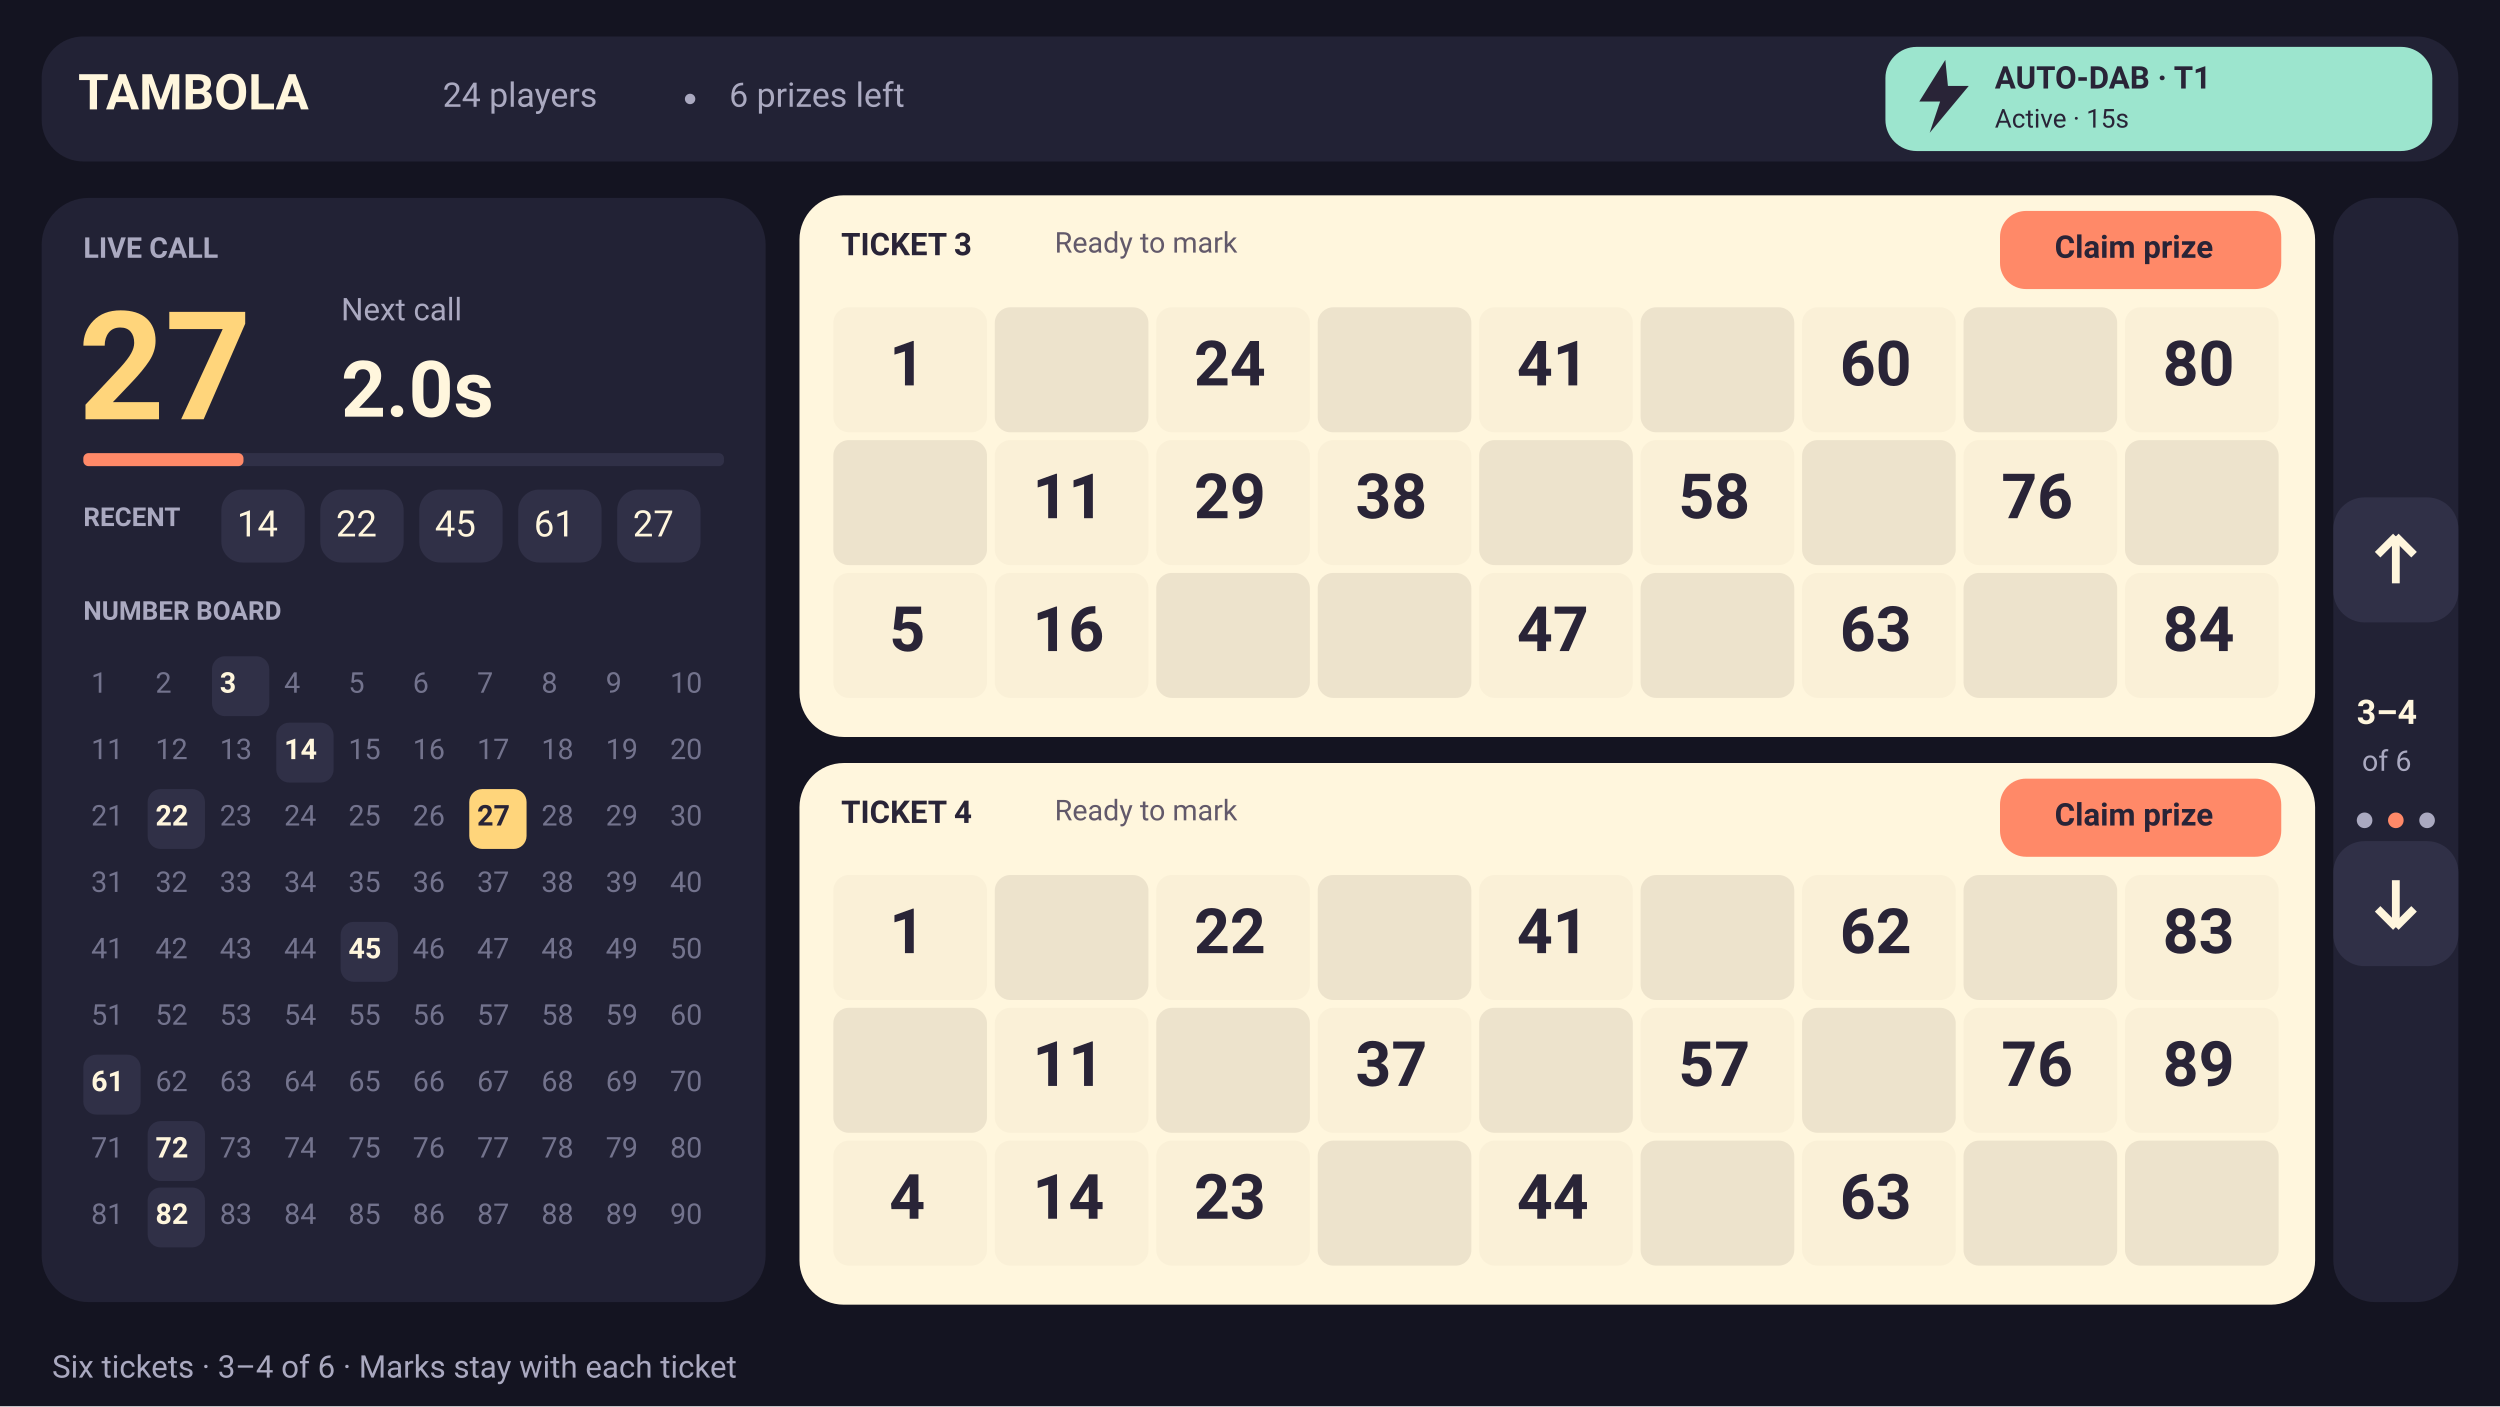
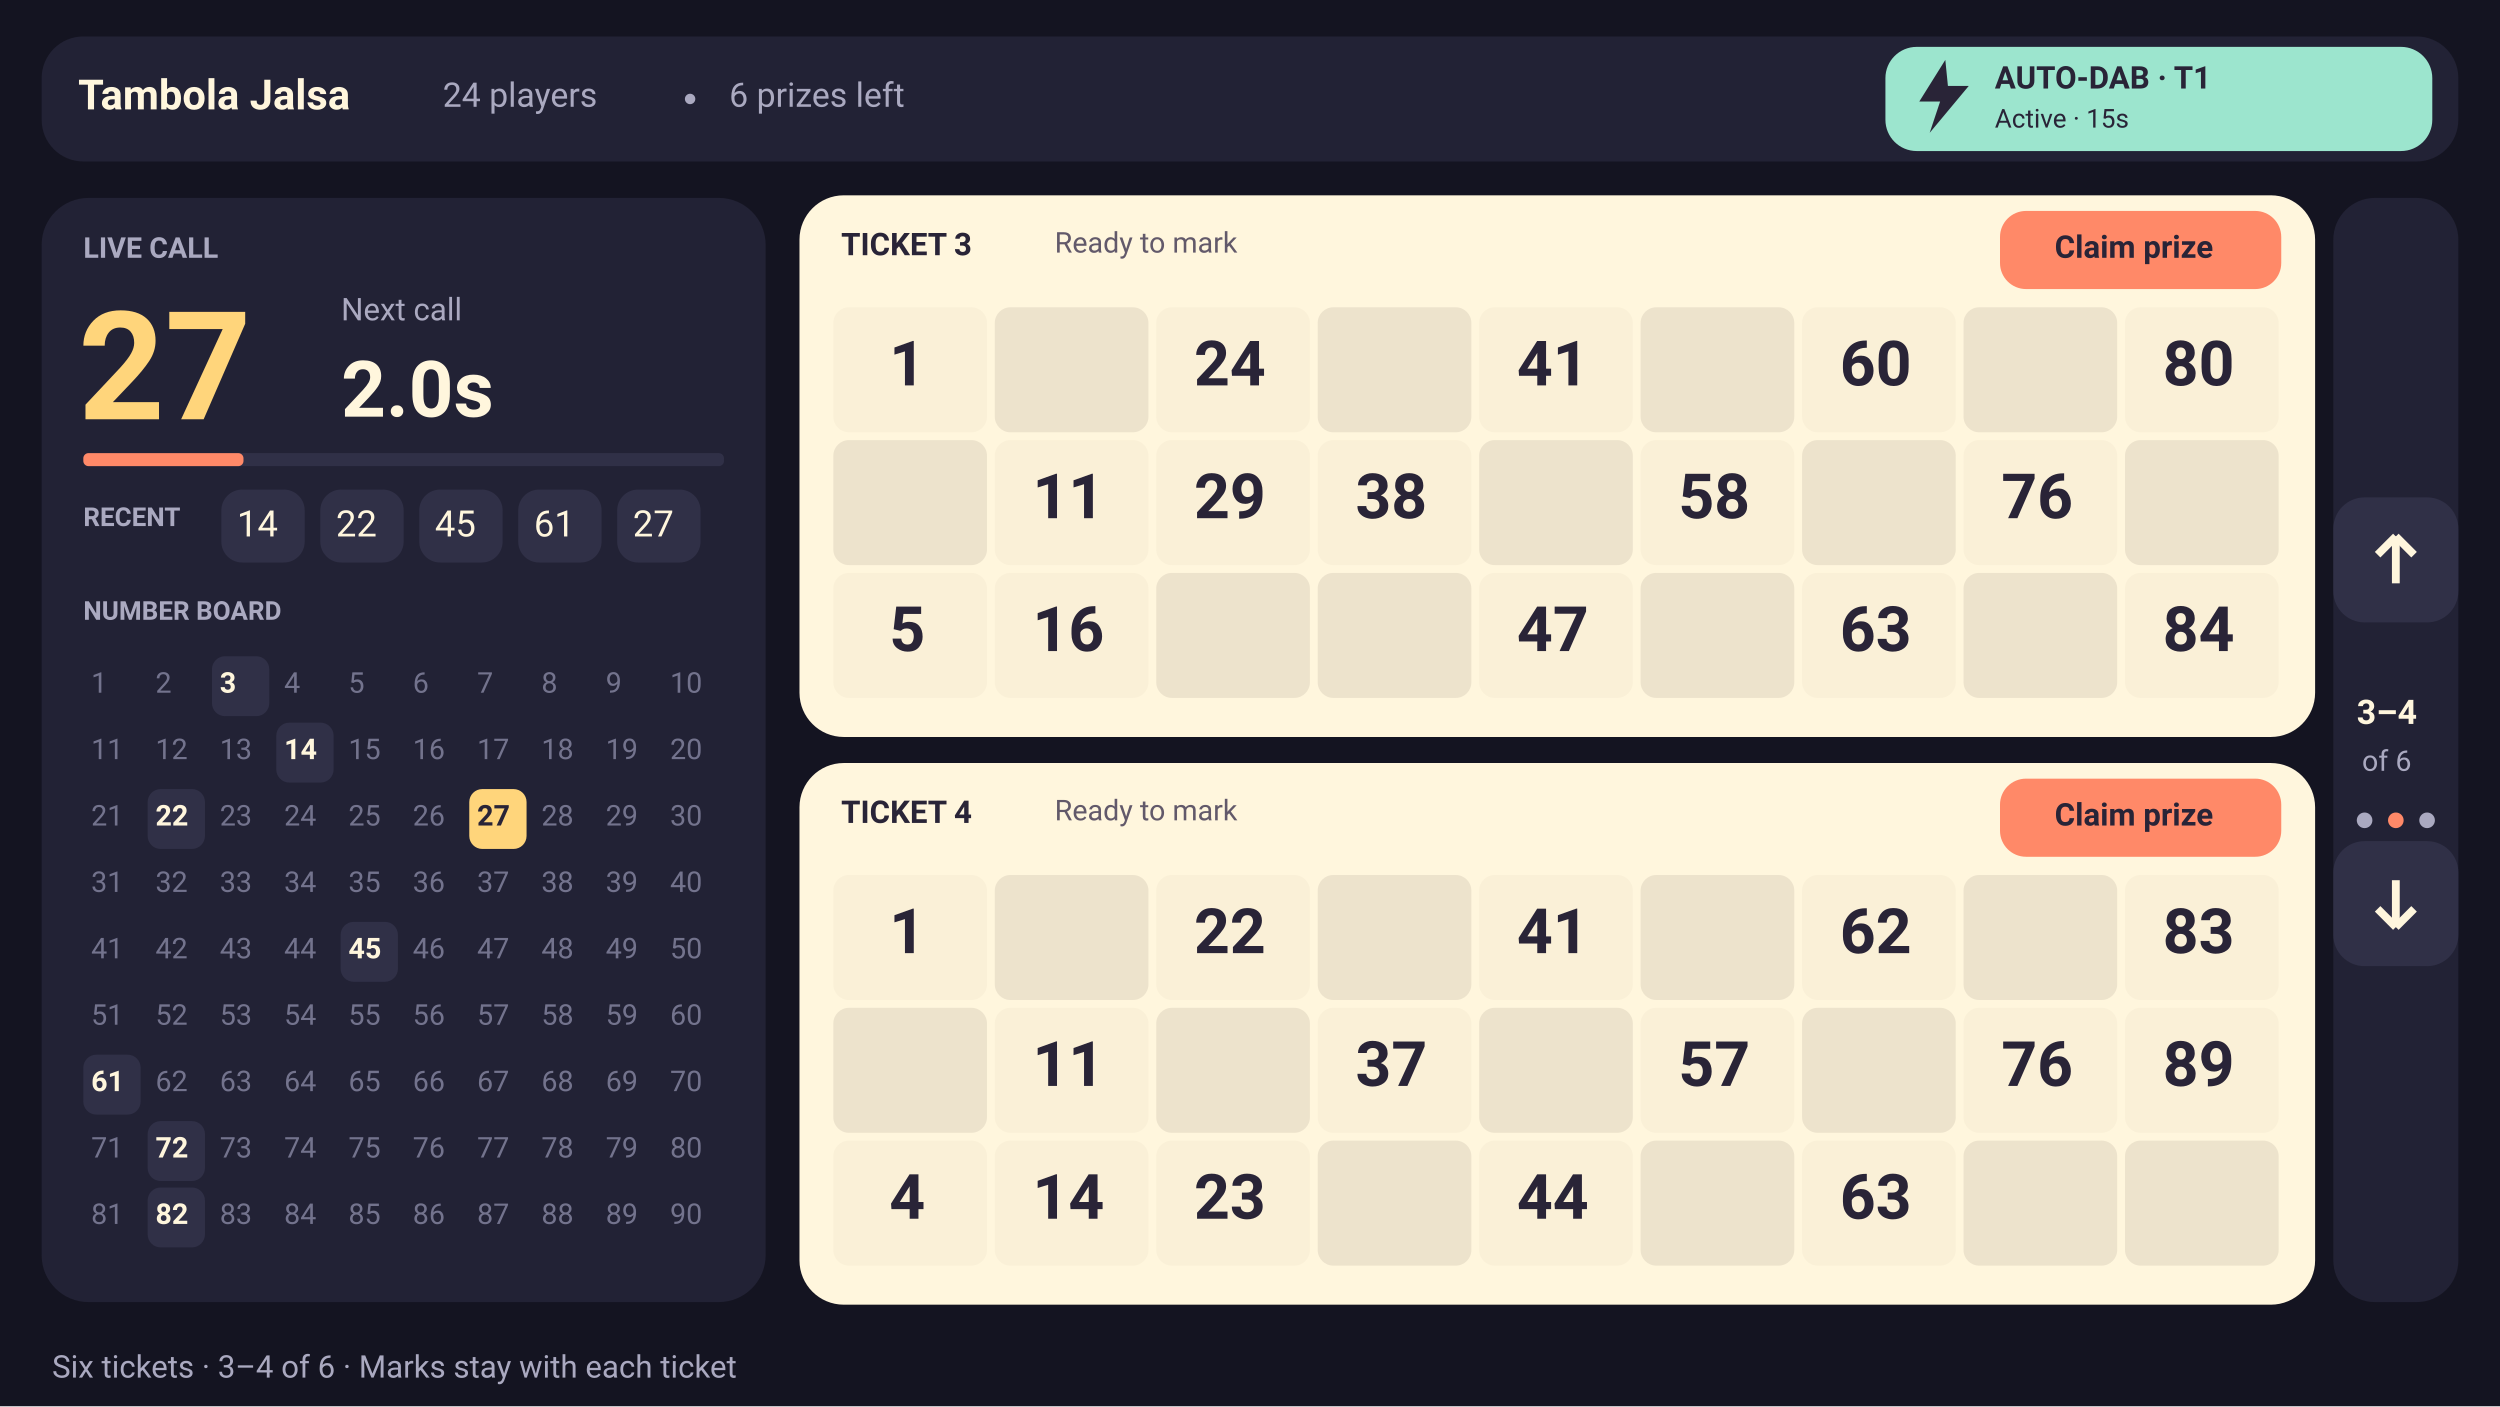
<svg xmlns="http://www.w3.org/2000/svg" width="960" height="540" viewBox="0 0 960 540">
  <rect width="960" height="540" fill="#141421" />
  <rect x="16" y="14" width="928" height="48" rx="16" fill="#222235" />
-   <text x="30" y="42" font-family="Segoe UI,Roboto,sans-serif" font-size="19" font-weight="700" fill="#FFF6DD">TAMBOLA</text>
+   <text x="30" y="42" font-family="Segoe UI,Roboto,sans-serif" font-size="16" font-weight="700" fill="#FFF6DD">Tambola Jalsa</text>
  <text x="170" y="41" font-family="Segoe UI,Roboto,sans-serif" font-size="13" font-weight="400" fill="#AAA9C0">24 players</text>
  <circle cx="265" cy="38" r="2" fill="#AAA9C0" />
  <text x="280" y="41" font-family="Segoe UI,Roboto,sans-serif" font-size="13" font-weight="400" fill="#AAA9C0">6 prizes left</text>
  <rect x="724" y="18" width="210" height="40" rx="12" fill="#9CE5CE" />
  <polygon points="747,23 737,39 745,39 741,51 756,33 748,33" fill="#292437" />
  <text x="766" y="34" font-family="Segoe UI,Roboto,sans-serif" font-size="12" font-weight="700" fill="#292437">AUTO-DAB · T1</text>
  <text x="766" y="49" font-family="Segoe UI,Roboto,sans-serif" font-size="10" font-weight="400" fill="#292437">Active · 15s</text>
  <rect x="16" y="76" width="278" height="424" rx="18" fill="#222235" />
  <text x="32" y="99" font-family="Segoe UI,Roboto,sans-serif" font-size="11" font-weight="700" fill="#AAA9C0">LIVE CALL</text>
  <text x="30" y="161" font-family="Segoe UI,Roboto,sans-serif" font-size="58" font-weight="700" fill="#FFD57B">27</text>
  <text x="131" y="123" font-family="Segoe UI,Roboto,sans-serif" font-size="12" font-weight="400" fill="#AAA9C0">Next call</text>
  <text x="131" y="160" font-family="Segoe UI,Roboto,sans-serif" font-size="30" font-weight="700" fill="#FFF6DD">2.0s</text>
  <rect x="32" y="174" width="246" height="5" rx="2" fill="#303047" />
  <rect x="32" y="174" width="61.5" height="5" rx="2" fill="#FF8968" />
  <text x="32" y="202" font-family="Segoe UI,Roboto,sans-serif" font-size="10" font-weight="700" fill="#AAA9C0">RECENT</text>
  <rect x="85" y="188" width="32" height="28" rx="8" fill="#303047" />
  <text x="91" y="206" font-family="Segoe UI,Roboto,sans-serif" font-size="14" font-weight="400" fill="#FFF6DD">14</text>
  <rect x="123" y="188" width="32" height="28" rx="8" fill="#303047" />
  <text x="129" y="206" font-family="Segoe UI,Roboto,sans-serif" font-size="14" font-weight="400" fill="#FFF6DD">22</text>
  <rect x="161" y="188" width="32" height="28" rx="8" fill="#303047" />
  <text x="167" y="206" font-family="Segoe UI,Roboto,sans-serif" font-size="14" font-weight="400" fill="#FFF6DD">45</text>
  <rect x="199" y="188" width="32" height="28" rx="8" fill="#303047" />
  <text x="205" y="206" font-family="Segoe UI,Roboto,sans-serif" font-size="14" font-weight="400" fill="#FFF6DD">61</text>
  <rect x="237" y="188" width="32" height="28" rx="8" fill="#303047" />
  <text x="243" y="206" font-family="Segoe UI,Roboto,sans-serif" font-size="14" font-weight="400" fill="#FFF6DD">27</text>
  <text x="32" y="238" font-family="Segoe UI,Roboto,sans-serif" font-size="10" font-weight="700" fill="#AAA9C0">NUMBER BOARD</text>
  <text x="35.0" y="266.0" font-family="Segoe UI,Roboto,sans-serif" font-size="11" font-weight="400" fill="#73738D">1</text>
  <text x="59.7" y="266.0" font-family="Segoe UI,Roboto,sans-serif" font-size="11" font-weight="400" fill="#73738D">2</text>
  <rect x="81.4" y="252.0" width="22" height="23" rx="5" fill="#303047" />
  <text x="84.4" y="266.0" font-family="Segoe UI,Roboto,sans-serif" font-size="11" font-weight="700" fill="#FFF6DD">3</text>
  <text x="109.1" y="266.0" font-family="Segoe UI,Roboto,sans-serif" font-size="11" font-weight="400" fill="#73738D">4</text>
  <text x="133.8" y="266.0" font-family="Segoe UI,Roboto,sans-serif" font-size="11" font-weight="400" fill="#73738D">5</text>
  <text x="158.5" y="266.0" font-family="Segoe UI,Roboto,sans-serif" font-size="11" font-weight="400" fill="#73738D">6</text>
  <text x="183.2" y="266.0" font-family="Segoe UI,Roboto,sans-serif" font-size="11" font-weight="400" fill="#73738D">7</text>
  <text x="207.9" y="266.0" font-family="Segoe UI,Roboto,sans-serif" font-size="11" font-weight="400" fill="#73738D">8</text>
  <text x="232.6" y="266.0" font-family="Segoe UI,Roboto,sans-serif" font-size="11" font-weight="400" fill="#73738D">9</text>
  <text x="257.3" y="266.0" font-family="Segoe UI,Roboto,sans-serif" font-size="11" font-weight="400" fill="#73738D">10</text>
  <text x="35.0" y="291.5" font-family="Segoe UI,Roboto,sans-serif" font-size="11" font-weight="400" fill="#73738D">11</text>
  <text x="59.7" y="291.5" font-family="Segoe UI,Roboto,sans-serif" font-size="11" font-weight="400" fill="#73738D">12</text>
  <text x="84.4" y="291.5" font-family="Segoe UI,Roboto,sans-serif" font-size="11" font-weight="400" fill="#73738D">13</text>
  <rect x="106.1" y="277.5" width="22" height="23" rx="5" fill="#303047" />
  <text x="109.1" y="291.5" font-family="Segoe UI,Roboto,sans-serif" font-size="11" font-weight="700" fill="#FFF6DD">14</text>
  <text x="133.8" y="291.5" font-family="Segoe UI,Roboto,sans-serif" font-size="11" font-weight="400" fill="#73738D">15</text>
  <text x="158.5" y="291.5" font-family="Segoe UI,Roboto,sans-serif" font-size="11" font-weight="400" fill="#73738D">16</text>
  <text x="183.2" y="291.5" font-family="Segoe UI,Roboto,sans-serif" font-size="11" font-weight="400" fill="#73738D">17</text>
  <text x="207.9" y="291.5" font-family="Segoe UI,Roboto,sans-serif" font-size="11" font-weight="400" fill="#73738D">18</text>
  <text x="232.6" y="291.5" font-family="Segoe UI,Roboto,sans-serif" font-size="11" font-weight="400" fill="#73738D">19</text>
  <text x="257.3" y="291.5" font-family="Segoe UI,Roboto,sans-serif" font-size="11" font-weight="400" fill="#73738D">20</text>
  <text x="35.0" y="317.0" font-family="Segoe UI,Roboto,sans-serif" font-size="11" font-weight="400" fill="#73738D">21</text>
  <rect x="56.7" y="303.0" width="22" height="23" rx="5" fill="#303047" />
  <text x="59.7" y="317.0" font-family="Segoe UI,Roboto,sans-serif" font-size="11" font-weight="700" fill="#FFF6DD">22</text>
  <text x="84.4" y="317.0" font-family="Segoe UI,Roboto,sans-serif" font-size="11" font-weight="400" fill="#73738D">23</text>
  <text x="109.1" y="317.0" font-family="Segoe UI,Roboto,sans-serif" font-size="11" font-weight="400" fill="#73738D">24</text>
  <text x="133.8" y="317.0" font-family="Segoe UI,Roboto,sans-serif" font-size="11" font-weight="400" fill="#73738D">25</text>
  <text x="158.5" y="317.0" font-family="Segoe UI,Roboto,sans-serif" font-size="11" font-weight="400" fill="#73738D">26</text>
  <rect x="180.2" y="303.0" width="22" height="23" rx="5" fill="#FFD57B" />
  <text x="183.2" y="317.0" font-family="Segoe UI,Roboto,sans-serif" font-size="11" font-weight="700" fill="#292437">27</text>
  <text x="207.9" y="317.0" font-family="Segoe UI,Roboto,sans-serif" font-size="11" font-weight="400" fill="#73738D">28</text>
  <text x="232.6" y="317.0" font-family="Segoe UI,Roboto,sans-serif" font-size="11" font-weight="400" fill="#73738D">29</text>
  <text x="257.3" y="317.0" font-family="Segoe UI,Roboto,sans-serif" font-size="11" font-weight="400" fill="#73738D">30</text>
  <text x="35.0" y="342.5" font-family="Segoe UI,Roboto,sans-serif" font-size="11" font-weight="400" fill="#73738D">31</text>
  <text x="59.7" y="342.5" font-family="Segoe UI,Roboto,sans-serif" font-size="11" font-weight="400" fill="#73738D">32</text>
  <text x="84.4" y="342.5" font-family="Segoe UI,Roboto,sans-serif" font-size="11" font-weight="400" fill="#73738D">33</text>
  <text x="109.1" y="342.5" font-family="Segoe UI,Roboto,sans-serif" font-size="11" font-weight="400" fill="#73738D">34</text>
  <text x="133.8" y="342.5" font-family="Segoe UI,Roboto,sans-serif" font-size="11" font-weight="400" fill="#73738D">35</text>
  <text x="158.5" y="342.5" font-family="Segoe UI,Roboto,sans-serif" font-size="11" font-weight="400" fill="#73738D">36</text>
  <text x="183.2" y="342.5" font-family="Segoe UI,Roboto,sans-serif" font-size="11" font-weight="400" fill="#73738D">37</text>
  <text x="207.9" y="342.5" font-family="Segoe UI,Roboto,sans-serif" font-size="11" font-weight="400" fill="#73738D">38</text>
  <text x="232.6" y="342.5" font-family="Segoe UI,Roboto,sans-serif" font-size="11" font-weight="400" fill="#73738D">39</text>
  <text x="257.3" y="342.5" font-family="Segoe UI,Roboto,sans-serif" font-size="11" font-weight="400" fill="#73738D">40</text>
  <text x="35.0" y="368.0" font-family="Segoe UI,Roboto,sans-serif" font-size="11" font-weight="400" fill="#73738D">41</text>
  <text x="59.7" y="368.0" font-family="Segoe UI,Roboto,sans-serif" font-size="11" font-weight="400" fill="#73738D">42</text>
  <text x="84.4" y="368.0" font-family="Segoe UI,Roboto,sans-serif" font-size="11" font-weight="400" fill="#73738D">43</text>
  <text x="109.1" y="368.0" font-family="Segoe UI,Roboto,sans-serif" font-size="11" font-weight="400" fill="#73738D">44</text>
  <rect x="130.8" y="354.0" width="22" height="23" rx="5" fill="#303047" />
  <text x="133.8" y="368.0" font-family="Segoe UI,Roboto,sans-serif" font-size="11" font-weight="700" fill="#FFF6DD">45</text>
  <text x="158.5" y="368.0" font-family="Segoe UI,Roboto,sans-serif" font-size="11" font-weight="400" fill="#73738D">46</text>
  <text x="183.2" y="368.0" font-family="Segoe UI,Roboto,sans-serif" font-size="11" font-weight="400" fill="#73738D">47</text>
  <text x="207.9" y="368.0" font-family="Segoe UI,Roboto,sans-serif" font-size="11" font-weight="400" fill="#73738D">48</text>
  <text x="232.6" y="368.0" font-family="Segoe UI,Roboto,sans-serif" font-size="11" font-weight="400" fill="#73738D">49</text>
  <text x="257.3" y="368.0" font-family="Segoe UI,Roboto,sans-serif" font-size="11" font-weight="400" fill="#73738D">50</text>
  <text x="35.0" y="393.5" font-family="Segoe UI,Roboto,sans-serif" font-size="11" font-weight="400" fill="#73738D">51</text>
  <text x="59.7" y="393.5" font-family="Segoe UI,Roboto,sans-serif" font-size="11" font-weight="400" fill="#73738D">52</text>
  <text x="84.4" y="393.5" font-family="Segoe UI,Roboto,sans-serif" font-size="11" font-weight="400" fill="#73738D">53</text>
  <text x="109.1" y="393.5" font-family="Segoe UI,Roboto,sans-serif" font-size="11" font-weight="400" fill="#73738D">54</text>
  <text x="133.8" y="393.5" font-family="Segoe UI,Roboto,sans-serif" font-size="11" font-weight="400" fill="#73738D">55</text>
  <text x="158.5" y="393.5" font-family="Segoe UI,Roboto,sans-serif" font-size="11" font-weight="400" fill="#73738D">56</text>
  <text x="183.2" y="393.5" font-family="Segoe UI,Roboto,sans-serif" font-size="11" font-weight="400" fill="#73738D">57</text>
  <text x="207.9" y="393.5" font-family="Segoe UI,Roboto,sans-serif" font-size="11" font-weight="400" fill="#73738D">58</text>
  <text x="232.6" y="393.5" font-family="Segoe UI,Roboto,sans-serif" font-size="11" font-weight="400" fill="#73738D">59</text>
  <text x="257.3" y="393.5" font-family="Segoe UI,Roboto,sans-serif" font-size="11" font-weight="400" fill="#73738D">60</text>
  <rect x="32.0" y="405.0" width="22" height="23" rx="5" fill="#303047" />
  <text x="35.0" y="419.0" font-family="Segoe UI,Roboto,sans-serif" font-size="11" font-weight="700" fill="#FFF6DD">61</text>
  <text x="59.7" y="419.0" font-family="Segoe UI,Roboto,sans-serif" font-size="11" font-weight="400" fill="#73738D">62</text>
  <text x="84.4" y="419.0" font-family="Segoe UI,Roboto,sans-serif" font-size="11" font-weight="400" fill="#73738D">63</text>
  <text x="109.1" y="419.0" font-family="Segoe UI,Roboto,sans-serif" font-size="11" font-weight="400" fill="#73738D">64</text>
  <text x="133.8" y="419.0" font-family="Segoe UI,Roboto,sans-serif" font-size="11" font-weight="400" fill="#73738D">65</text>
  <text x="158.5" y="419.0" font-family="Segoe UI,Roboto,sans-serif" font-size="11" font-weight="400" fill="#73738D">66</text>
  <text x="183.2" y="419.0" font-family="Segoe UI,Roboto,sans-serif" font-size="11" font-weight="400" fill="#73738D">67</text>
  <text x="207.9" y="419.0" font-family="Segoe UI,Roboto,sans-serif" font-size="11" font-weight="400" fill="#73738D">68</text>
  <text x="232.6" y="419.0" font-family="Segoe UI,Roboto,sans-serif" font-size="11" font-weight="400" fill="#73738D">69</text>
  <text x="257.3" y="419.0" font-family="Segoe UI,Roboto,sans-serif" font-size="11" font-weight="400" fill="#73738D">70</text>
  <text x="35.0" y="444.5" font-family="Segoe UI,Roboto,sans-serif" font-size="11" font-weight="400" fill="#73738D">71</text>
  <rect x="56.7" y="430.5" width="22" height="23" rx="5" fill="#303047" />
  <text x="59.7" y="444.5" font-family="Segoe UI,Roboto,sans-serif" font-size="11" font-weight="700" fill="#FFF6DD">72</text>
  <text x="84.4" y="444.5" font-family="Segoe UI,Roboto,sans-serif" font-size="11" font-weight="400" fill="#73738D">73</text>
  <text x="109.1" y="444.5" font-family="Segoe UI,Roboto,sans-serif" font-size="11" font-weight="400" fill="#73738D">74</text>
  <text x="133.8" y="444.5" font-family="Segoe UI,Roboto,sans-serif" font-size="11" font-weight="400" fill="#73738D">75</text>
  <text x="158.5" y="444.5" font-family="Segoe UI,Roboto,sans-serif" font-size="11" font-weight="400" fill="#73738D">76</text>
  <text x="183.2" y="444.5" font-family="Segoe UI,Roboto,sans-serif" font-size="11" font-weight="400" fill="#73738D">77</text>
  <text x="207.9" y="444.5" font-family="Segoe UI,Roboto,sans-serif" font-size="11" font-weight="400" fill="#73738D">78</text>
  <text x="232.6" y="444.5" font-family="Segoe UI,Roboto,sans-serif" font-size="11" font-weight="400" fill="#73738D">79</text>
  <text x="257.3" y="444.5" font-family="Segoe UI,Roboto,sans-serif" font-size="11" font-weight="400" fill="#73738D">80</text>
  <text x="35.0" y="470.0" font-family="Segoe UI,Roboto,sans-serif" font-size="11" font-weight="400" fill="#73738D">81</text>
  <rect x="56.7" y="456.0" width="22" height="23" rx="5" fill="#303047" />
  <text x="59.7" y="470.0" font-family="Segoe UI,Roboto,sans-serif" font-size="11" font-weight="700" fill="#FFF6DD">82</text>
  <text x="84.4" y="470.0" font-family="Segoe UI,Roboto,sans-serif" font-size="11" font-weight="400" fill="#73738D">83</text>
  <text x="109.1" y="470.0" font-family="Segoe UI,Roboto,sans-serif" font-size="11" font-weight="400" fill="#73738D">84</text>
  <text x="133.8" y="470.0" font-family="Segoe UI,Roboto,sans-serif" font-size="11" font-weight="400" fill="#73738D">85</text>
  <text x="158.5" y="470.0" font-family="Segoe UI,Roboto,sans-serif" font-size="11" font-weight="400" fill="#73738D">86</text>
  <text x="183.2" y="470.0" font-family="Segoe UI,Roboto,sans-serif" font-size="11" font-weight="400" fill="#73738D">87</text>
  <text x="207.9" y="470.0" font-family="Segoe UI,Roboto,sans-serif" font-size="11" font-weight="400" fill="#73738D">88</text>
  <text x="232.6" y="470.0" font-family="Segoe UI,Roboto,sans-serif" font-size="11" font-weight="400" fill="#73738D">89</text>
  <text x="257.3" y="470.0" font-family="Segoe UI,Roboto,sans-serif" font-size="11" font-weight="400" fill="#73738D">90</text>
  <rect x="308" y="76" width="580" height="206" rx="16" fill="#FFF6DD" stroke="#FFF6DD" stroke-width="2" />
  <text x="323" y="98" font-family="Segoe UI,Roboto,sans-serif" font-size="12" font-weight="700" fill="#292437">TICKET 3</text>
  <text x="405" y="97" font-family="Segoe UI,Roboto,sans-serif" font-size="11" font-weight="400" fill="#62596A">Ready to mark</text>
  <rect x="768" y="81" width="108" height="30" rx="10" fill="#FF8968" />
  <text x="789" y="99" font-family="Segoe UI,Roboto,sans-serif" font-size="12" font-weight="700" fill="#292437">Claim prize</text>
  <rect x="320" y="118" width="59" height="48" rx="6" fill="#FAF0D7" />
  <text x="341.5" y="148" font-family="Segoe UI,Roboto,sans-serif" font-size="24" font-weight="700" fill="#292437">1</text>
  <rect x="382" y="118" width="59" height="48" rx="6" fill="#EDE3CC" />
  <rect x="444" y="118" width="59" height="48" rx="6" fill="#FAF0D7" />
  <text x="458.5" y="148" font-family="Segoe UI,Roboto,sans-serif" font-size="24" font-weight="700" fill="#292437">24</text>
  <rect x="506" y="118" width="59" height="48" rx="6" fill="#EDE3CC" />
  <rect x="568" y="118" width="59" height="48" rx="6" fill="#FAF0D7" />
  <text x="582.5" y="148" font-family="Segoe UI,Roboto,sans-serif" font-size="24" font-weight="700" fill="#292437">41</text>
  <rect x="630" y="118" width="59" height="48" rx="6" fill="#EDE3CC" />
  <rect x="692" y="118" width="59" height="48" rx="6" fill="#FAF0D7" />
  <text x="706.5" y="148" font-family="Segoe UI,Roboto,sans-serif" font-size="24" font-weight="700" fill="#292437">60</text>
  <rect x="754" y="118" width="59" height="48" rx="6" fill="#EDE3CC" />
  <rect x="816" y="118" width="59" height="48" rx="6" fill="#FAF0D7" />
  <text x="830.5" y="148" font-family="Segoe UI,Roboto,sans-serif" font-size="24" font-weight="700" fill="#292437">80</text>
  <rect x="320" y="169" width="59" height="48" rx="6" fill="#EDE3CC" />
  <rect x="382" y="169" width="59" height="48" rx="6" fill="#FAF0D7" />
  <text x="396.5" y="199" font-family="Segoe UI,Roboto,sans-serif" font-size="24" font-weight="700" fill="#292437">11</text>
  <rect x="444" y="169" width="59" height="48" rx="6" fill="#FAF0D7" />
  <text x="458.5" y="199" font-family="Segoe UI,Roboto,sans-serif" font-size="24" font-weight="700" fill="#292437">29</text>
  <rect x="506" y="169" width="59" height="48" rx="6" fill="#FAF0D7" />
  <text x="520.5" y="199" font-family="Segoe UI,Roboto,sans-serif" font-size="24" font-weight="700" fill="#292437">38</text>
  <rect x="568" y="169" width="59" height="48" rx="6" fill="#EDE3CC" />
  <rect x="630" y="169" width="59" height="48" rx="6" fill="#FAF0D7" />
  <text x="644.5" y="199" font-family="Segoe UI,Roboto,sans-serif" font-size="24" font-weight="700" fill="#292437">58</text>
  <rect x="692" y="169" width="59" height="48" rx="6" fill="#EDE3CC" />
  <rect x="754" y="169" width="59" height="48" rx="6" fill="#FAF0D7" />
  <text x="768.5" y="199" font-family="Segoe UI,Roboto,sans-serif" font-size="24" font-weight="700" fill="#292437">76</text>
  <rect x="816" y="169" width="59" height="48" rx="6" fill="#EDE3CC" />
  <rect x="320" y="220" width="59" height="48" rx="6" fill="#FAF0D7" />
  <text x="341.5" y="250" font-family="Segoe UI,Roboto,sans-serif" font-size="24" font-weight="700" fill="#292437">5</text>
  <rect x="382" y="220" width="59" height="48" rx="6" fill="#FAF0D7" />
  <text x="396.5" y="250" font-family="Segoe UI,Roboto,sans-serif" font-size="24" font-weight="700" fill="#292437">16</text>
  <rect x="444" y="220" width="59" height="48" rx="6" fill="#EDE3CC" />
  <rect x="506" y="220" width="59" height="48" rx="6" fill="#EDE3CC" />
  <rect x="568" y="220" width="59" height="48" rx="6" fill="#FAF0D7" />
  <text x="582.5" y="250" font-family="Segoe UI,Roboto,sans-serif" font-size="24" font-weight="700" fill="#292437">47</text>
  <rect x="630" y="220" width="59" height="48" rx="6" fill="#EDE3CC" />
  <rect x="692" y="220" width="59" height="48" rx="6" fill="#FAF0D7" />
  <text x="706.5" y="250" font-family="Segoe UI,Roboto,sans-serif" font-size="24" font-weight="700" fill="#292437">63</text>
  <rect x="754" y="220" width="59" height="48" rx="6" fill="#EDE3CC" />
  <rect x="816" y="220" width="59" height="48" rx="6" fill="#FAF0D7" />
  <text x="830.5" y="250" font-family="Segoe UI,Roboto,sans-serif" font-size="24" font-weight="700" fill="#292437">84</text>
  <rect x="308" y="294" width="580" height="206" rx="16" fill="#FFF6DD" stroke="#FFF6DD" stroke-width="2" />
  <text x="323" y="316" font-family="Segoe UI,Roboto,sans-serif" font-size="12" font-weight="700" fill="#292437">TICKET 4</text>
  <text x="405" y="315" font-family="Segoe UI,Roboto,sans-serif" font-size="11" font-weight="400" fill="#62596A">Ready to mark</text>
  <rect x="768" y="299" width="108" height="30" rx="10" fill="#FF8968" />
  <text x="789" y="317" font-family="Segoe UI,Roboto,sans-serif" font-size="12" font-weight="700" fill="#292437">Claim prize</text>
  <rect x="320" y="336" width="59" height="48" rx="6" fill="#FAF0D7" />
  <text x="341.5" y="366" font-family="Segoe UI,Roboto,sans-serif" font-size="24" font-weight="700" fill="#292437">1</text>
  <rect x="382" y="336" width="59" height="48" rx="6" fill="#EDE3CC" />
  <rect x="444" y="336" width="59" height="48" rx="6" fill="#FAF0D7" />
  <text x="458.5" y="366" font-family="Segoe UI,Roboto,sans-serif" font-size="24" font-weight="700" fill="#292437">22</text>
  <rect x="506" y="336" width="59" height="48" rx="6" fill="#EDE3CC" />
  <rect x="568" y="336" width="59" height="48" rx="6" fill="#FAF0D7" />
  <text x="582.5" y="366" font-family="Segoe UI,Roboto,sans-serif" font-size="24" font-weight="700" fill="#292437">41</text>
  <rect x="630" y="336" width="59" height="48" rx="6" fill="#EDE3CC" />
  <rect x="692" y="336" width="59" height="48" rx="6" fill="#FAF0D7" />
  <text x="706.5" y="366" font-family="Segoe UI,Roboto,sans-serif" font-size="24" font-weight="700" fill="#292437">62</text>
  <rect x="754" y="336" width="59" height="48" rx="6" fill="#EDE3CC" />
  <rect x="816" y="336" width="59" height="48" rx="6" fill="#FAF0D7" />
  <text x="830.5" y="366" font-family="Segoe UI,Roboto,sans-serif" font-size="24" font-weight="700" fill="#292437">83</text>
  <rect x="320" y="387" width="59" height="48" rx="6" fill="#EDE3CC" />
  <rect x="382" y="387" width="59" height="48" rx="6" fill="#FAF0D7" />
  <text x="396.5" y="417" font-family="Segoe UI,Roboto,sans-serif" font-size="24" font-weight="700" fill="#292437">11</text>
  <rect x="444" y="387" width="59" height="48" rx="6" fill="#EDE3CC" />
  <rect x="506" y="387" width="59" height="48" rx="6" fill="#FAF0D7" />
  <text x="520.5" y="417" font-family="Segoe UI,Roboto,sans-serif" font-size="24" font-weight="700" fill="#292437">37</text>
  <rect x="568" y="387" width="59" height="48" rx="6" fill="#EDE3CC" />
  <rect x="630" y="387" width="59" height="48" rx="6" fill="#FAF0D7" />
  <text x="644.5" y="417" font-family="Segoe UI,Roboto,sans-serif" font-size="24" font-weight="700" fill="#292437">57</text>
  <rect x="692" y="387" width="59" height="48" rx="6" fill="#EDE3CC" />
  <rect x="754" y="387" width="59" height="48" rx="6" fill="#FAF0D7" />
  <text x="768.5" y="417" font-family="Segoe UI,Roboto,sans-serif" font-size="24" font-weight="700" fill="#292437">76</text>
  <rect x="816" y="387" width="59" height="48" rx="6" fill="#FAF0D7" />
  <text x="830.5" y="417" font-family="Segoe UI,Roboto,sans-serif" font-size="24" font-weight="700" fill="#292437">89</text>
  <rect x="320" y="438" width="59" height="48" rx="6" fill="#FAF0D7" />
  <text x="341.5" y="468" font-family="Segoe UI,Roboto,sans-serif" font-size="24" font-weight="700" fill="#292437">4</text>
  <rect x="382" y="438" width="59" height="48" rx="6" fill="#FAF0D7" />
  <text x="396.5" y="468" font-family="Segoe UI,Roboto,sans-serif" font-size="24" font-weight="700" fill="#292437">14</text>
  <rect x="444" y="438" width="59" height="48" rx="6" fill="#FAF0D7" />
  <text x="458.5" y="468" font-family="Segoe UI,Roboto,sans-serif" font-size="24" font-weight="700" fill="#292437">23</text>
  <rect x="506" y="438" width="59" height="48" rx="6" fill="#EDE3CC" />
  <rect x="568" y="438" width="59" height="48" rx="6" fill="#FAF0D7" />
  <text x="582.5" y="468" font-family="Segoe UI,Roboto,sans-serif" font-size="24" font-weight="700" fill="#292437">44</text>
  <rect x="630" y="438" width="59" height="48" rx="6" fill="#EDE3CC" />
  <rect x="692" y="438" width="59" height="48" rx="6" fill="#FAF0D7" />
  <text x="706.5" y="468" font-family="Segoe UI,Roboto,sans-serif" font-size="24" font-weight="700" fill="#292437">63</text>
  <rect x="754" y="438" width="59" height="48" rx="6" fill="#EDE3CC" />
  <rect x="816" y="438" width="59" height="48" rx="6" fill="#EDE3CC" />
  <rect x="896" y="76" width="48" height="424" rx="16" fill="#222235" />
  <rect x="896" y="191" width="48" height="48" rx="12" fill="#303047" />
  <line x1="920" y1="206" x2="920" y2="224" stroke="#FFF6DD" stroke-width="3" />
  <line x1="920" y1="206" x2="913" y2="213" stroke="#FFF6DD" stroke-width="3" />
  <line x1="920" y1="206" x2="927" y2="213" stroke="#FFF6DD" stroke-width="3" />
  <rect x="896" y="323" width="48" height="48" rx="12" fill="#303047" />
  <line x1="920" y1="356" x2="920" y2="338" stroke="#FFF6DD" stroke-width="3" />
  <line x1="920" y1="356" x2="913" y2="349" stroke="#FFF6DD" stroke-width="3" />
  <line x1="920" y1="356" x2="927" y2="349" stroke="#FFF6DD" stroke-width="3" />
  <text x="905" y="278" font-family="Segoe UI,Roboto,sans-serif" font-size="13" font-weight="700" fill="#FFF6DD">3–4</text>
  <text x="907" y="296" font-family="Segoe UI,Roboto,sans-serif" font-size="11" font-weight="400" fill="#AAA9C0">of 6</text>
  <circle cx="908" cy="315" r="3" fill="#AAA9C0" />
  <circle cx="920" cy="315" r="3" fill="#FF8968" />
  <circle cx="932" cy="315" r="3" fill="#AAA9C0" />
  <text x="20" y="529" font-family="Segoe UI,Roboto,sans-serif" font-size="12" font-weight="400" fill="#AAA9C0">Six tickets · 3–4 of 6 · Marks stay with each ticket</text>
</svg>
